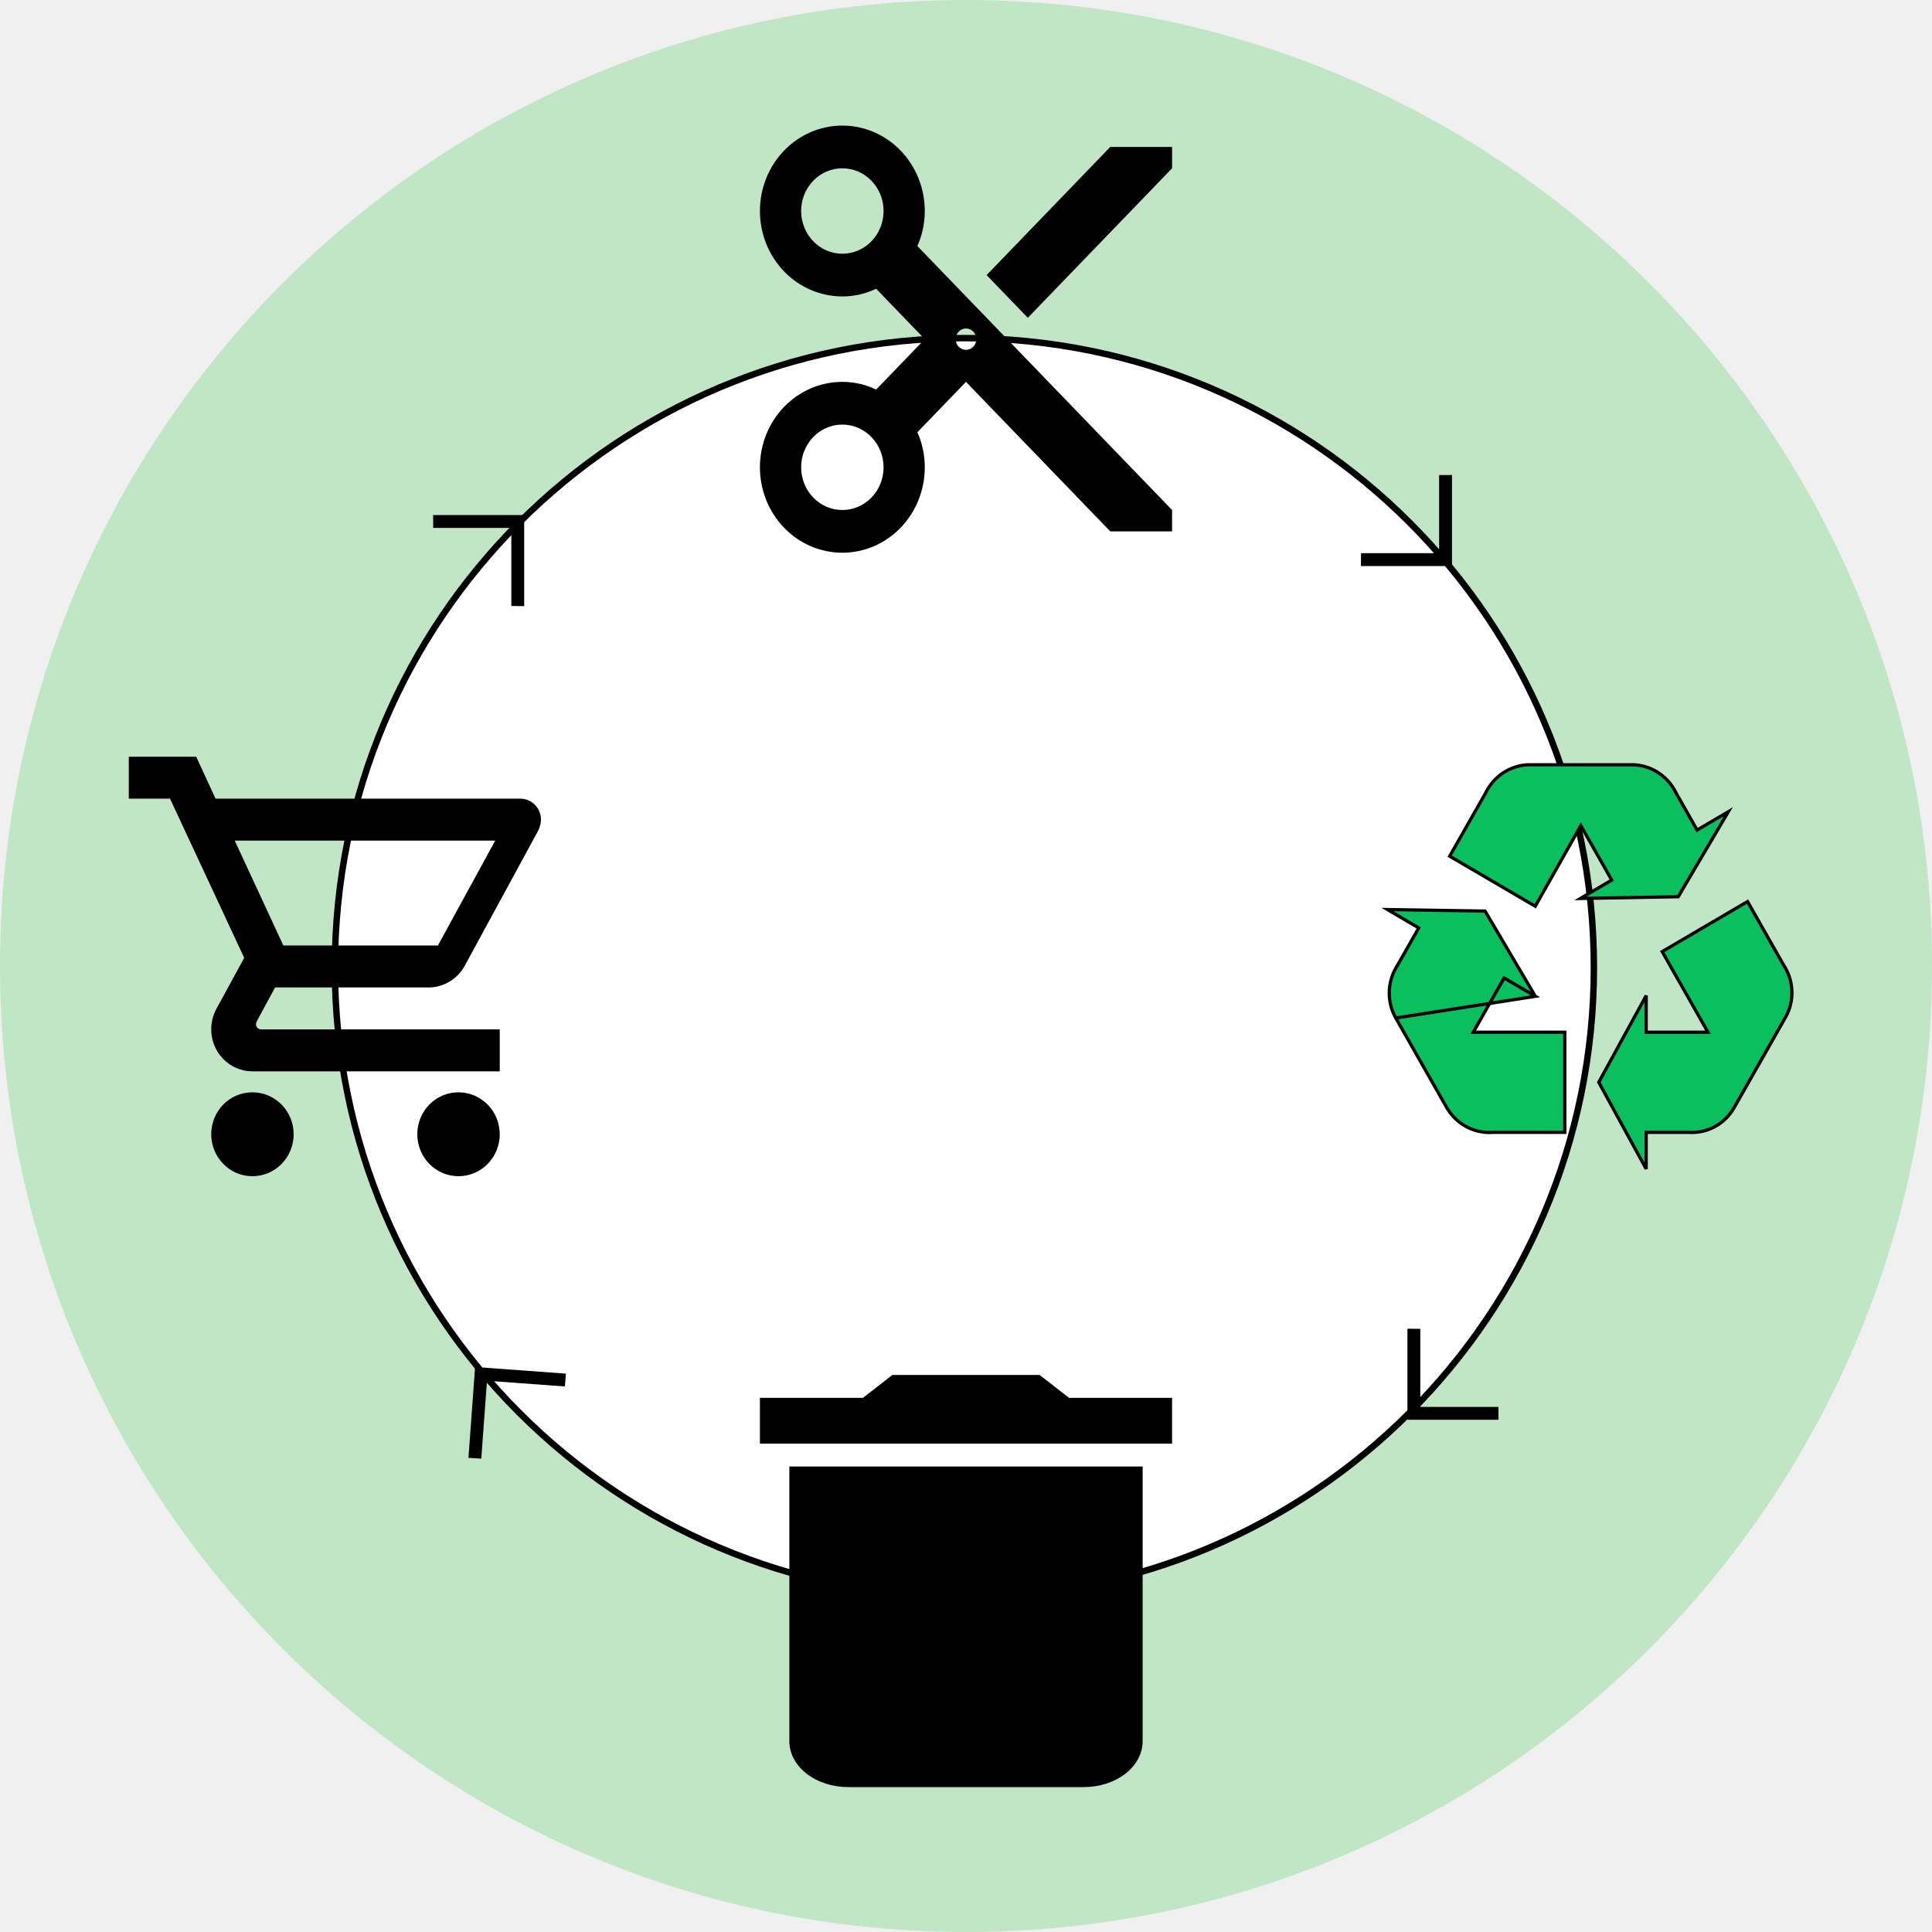
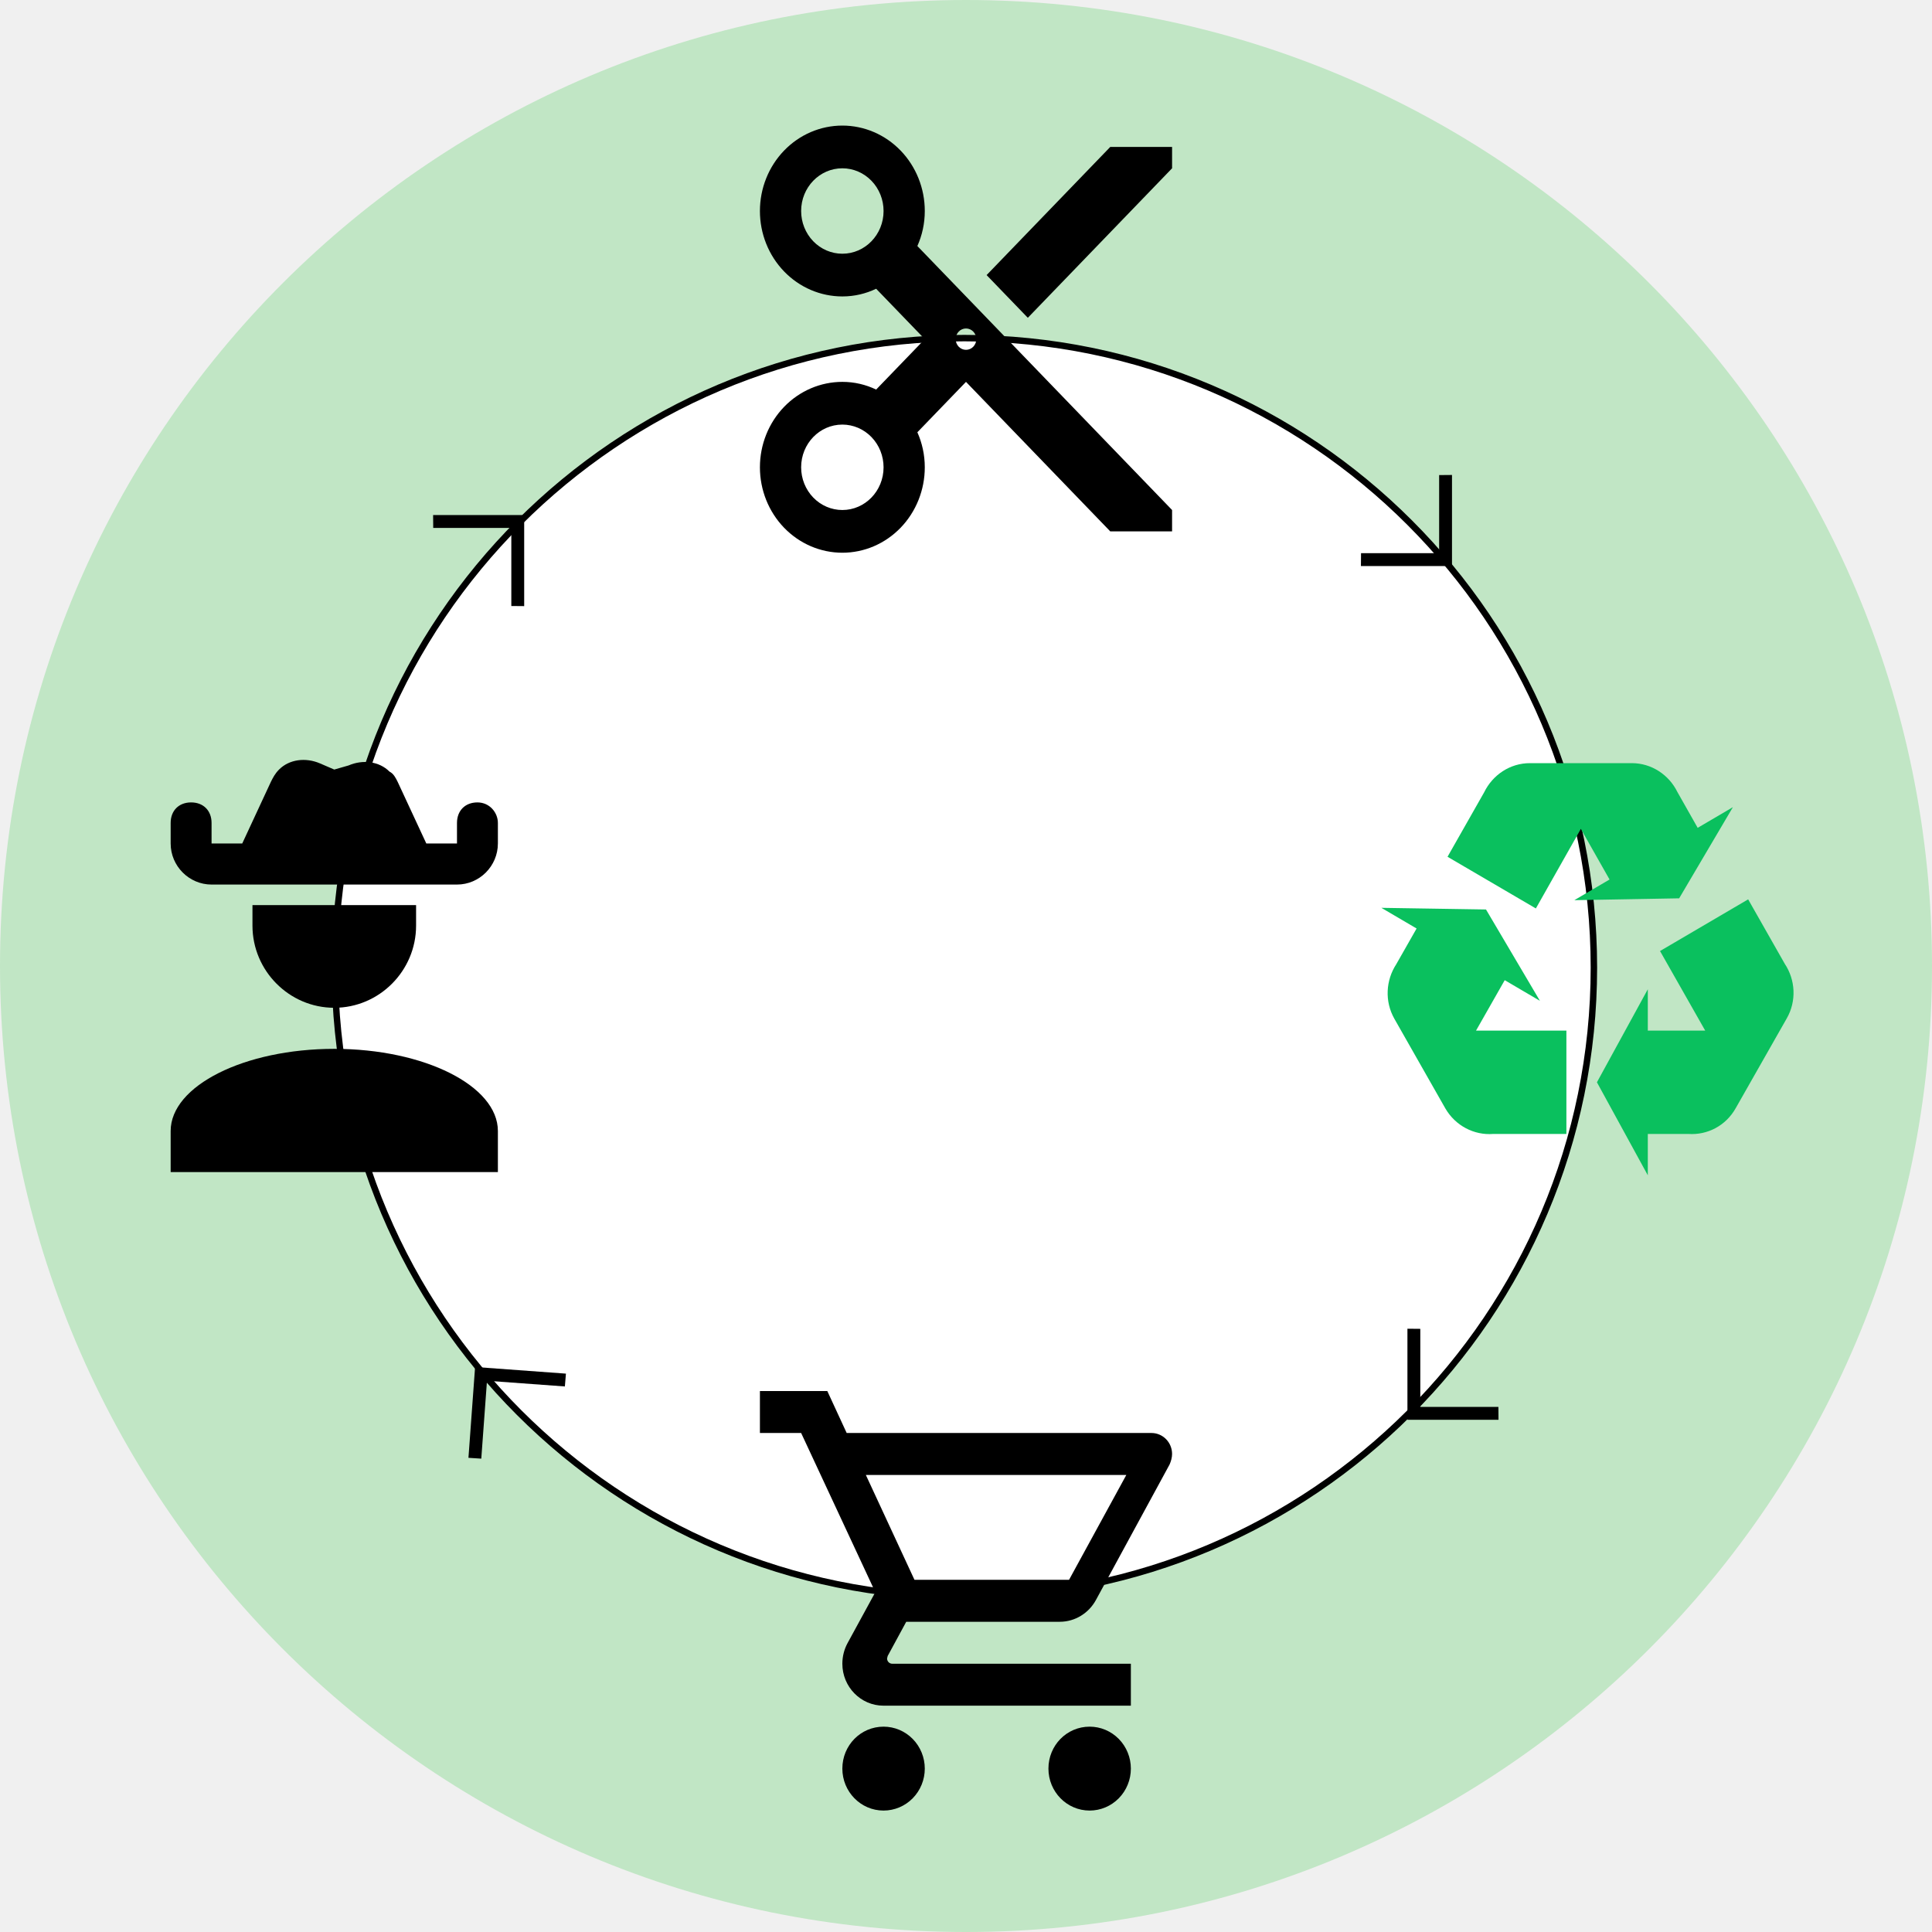
<svg xmlns="http://www.w3.org/2000/svg" viewBox="0 0 600 600" fill="none">
  <g clip-path="url(#clip0_411_1281)">
    <circle cx="300" cy="300" r="300" fill="#C1E6C5" />
    <circle cx="299.5" cy="300.5" r="195.5" fill="white" stroke="black" stroke-width="2" />
-     <path d="M476.828 309.413L467.559 303.971L467.122 303.714L466.871 304.155L457.958 319.818L457.533 320.565H458.393H485.958V351.661H463.702H463.683L463.664 351.663C457.979 352.098 452.347 349.243 449.282 343.953C449.281 343.952 449.281 343.952 449.281 343.951L433.48 316.159L476.828 309.413ZM476.828 309.413L461.202 282.944L430.89 282.465L440.189 287.923L440.614 288.173L440.37 288.601L434.049 299.707L434.041 299.72L434.033 299.733C430.906 304.527 430.48 310.874 433.48 316.159L476.828 309.413ZM554.419 316.091L554.417 316.095L538.615 343.89L538.613 343.893C535.612 349.241 530.045 352.035 524.417 351.663L524.401 351.661H524.384H511.742H511.242V352.161V363.044L496.51 336.113L511.242 309.182V320.065V320.565H511.742H529.568H530.427L530.002 319.818L516.213 295.533L542.721 279.991L553.848 299.578L553.857 299.593L553.867 299.608C557.053 304.4 557.48 310.808 554.419 316.091ZM520.459 246.144L520.466 246.157L520.473 246.169L526.794 257.339L527.044 257.781L527.482 257.523L536.754 252.081L521.188 278.487L490.82 279.026L500.112 273.572L500.537 273.322L500.294 272.894L491.381 257.167L490.946 256.398L490.511 257.167L476.791 281.44L450.222 265.897L461.356 246.298L461.364 246.284L461.371 246.27C463.885 241.101 469.092 237.5 475.144 237.5H506.749C512.741 237.5 517.946 241.04 520.459 246.144Z" fill="#0AC05E" stroke="black" />
-     <path d="M364 434.111H332L322.857 427H277.143L268 434.111H236V448.333H364M245.143 540.778C245.143 544.55 247.069 548.167 250.499 550.834C253.928 553.502 258.579 555 263.429 555H336.571C341.421 555 346.072 553.502 349.501 550.834C352.931 548.167 354.857 544.55 354.857 540.778V455.444H245.143V540.778Z" fill="black" />
+     <path d="M554.852 316.342L539.049 344.137C535.952 349.658 530.2 352.547 524.384 352.161H511.742V365L495.94 336.113L511.742 307.227V320.065H529.568L515.535 295.351L542.905 279.303L554.283 299.331C557.57 304.274 558.012 310.886 554.852 316.342ZM475.144 237H506.749C512.943 237 518.316 240.659 520.908 245.923L527.229 257.092L538.164 250.673L521.477 278.982L488.923 279.56L499.859 273.14L490.946 257.413L476.977 282.127L449.543 266.079L460.921 246.051C463.513 240.723 468.886 237 475.144 237ZM448.848 344.202L433.045 316.406C429.948 310.95 430.391 304.402 433.614 299.459L439.935 288.354L429 281.935L461.49 282.448L478.241 310.821L467.305 304.402L458.393 320.065H486.458V352.161H463.702C457.824 352.611 452.009 349.658 448.848 344.202Z" fill="#0AC05E" />
    <path d="M344.8 45.633L306.4 85.429L319.2 98.695L364 52.266V45.633M300 108.644C299.151 108.644 298.337 108.294 297.737 107.672C297.137 107.05 296.8 106.207 296.8 105.327C296.8 104.448 297.137 103.604 297.737 102.982C298.337 102.36 299.151 102.011 300 102.011C300.849 102.011 301.663 102.36 302.263 102.982C302.863 103.604 303.2 104.448 303.2 105.327C303.2 106.207 302.863 107.05 302.263 107.672C301.663 108.294 300.849 108.644 300 108.644ZM261.6 158.389C258.205 158.389 254.949 156.991 252.549 154.504C250.149 152.016 248.8 148.642 248.8 145.124C248.8 137.761 254.56 131.858 261.6 131.858C264.995 131.858 268.251 133.256 270.651 135.744C273.051 138.231 274.4 141.605 274.4 145.124C274.4 152.486 268.64 158.389 261.6 158.389ZM261.6 78.796C258.205 78.796 254.949 77.399 252.549 74.911C250.149 72.423 248.8 69.049 248.8 65.531C248.8 58.169 254.56 52.266 261.6 52.266C264.995 52.266 268.251 53.663 270.651 56.151C273.051 58.639 274.4 62.013 274.4 65.531C274.4 72.893 268.64 78.796 261.6 78.796ZM284.896 76.409C286.368 73.092 287.2 69.444 287.2 65.531C287.2 58.495 284.503 51.746 279.702 46.771C274.901 41.795 268.39 39 261.6 39C254.81 39 248.299 41.795 243.498 46.771C238.697 51.746 236 58.495 236 65.531C236 72.567 238.697 79.316 243.498 84.291C248.299 89.267 254.81 92.062 261.6 92.062C265.376 92.062 268.896 91.2 272.096 89.674L287.2 105.327L272.096 120.981C268.896 119.455 265.376 118.593 261.6 118.593C254.81 118.593 248.299 121.388 243.498 126.363C238.697 131.339 236 138.087 236 145.124C236 152.16 238.697 158.908 243.498 163.884C248.299 168.859 254.81 171.655 261.6 171.655C268.39 171.655 274.901 168.859 279.702 163.884C284.503 158.908 287.2 152.16 287.2 145.124C287.2 141.21 286.368 137.562 284.896 134.246L300 118.593L344.8 165.022H364V158.389L284.896 76.409Z" fill="black" />
-     <path d="M142.4 339.229C145.795 339.229 149.05 340.601 151.451 343.045C153.851 345.488 155.2 348.802 155.2 352.257C155.2 355.713 153.851 359.026 151.451 361.47C149.05 363.913 145.795 365.286 142.4 365.286C135.296 365.286 129.6 359.423 129.6 352.257C129.6 345.026 135.296 339.229 142.4 339.229ZM40 235H60.928L66.944 248.029H161.6C163.297 248.029 164.925 248.715 166.125 249.937C167.326 251.158 168 252.815 168 254.543C168 255.65 167.68 256.758 167.232 257.8L144.32 299.947C142.144 303.921 137.92 306.657 133.12 306.657H85.44L79.68 317.275L79.488 318.057C79.488 318.489 79.657 318.903 79.957 319.209C80.257 319.514 80.664 319.686 81.088 319.686H155.2V332.714H78.4C71.296 332.714 65.6 326.851 65.6 319.686C65.6 317.406 66.176 315.256 67.136 313.432L75.84 297.472L52.8 248.029H40V235ZM78.4 339.229C81.795 339.229 85.05 340.601 87.451 343.045C89.851 345.488 91.2 348.802 91.2 352.257C91.2 355.713 89.851 359.026 87.451 361.47C85.05 363.913 81.795 365.286 78.4 365.286C71.296 365.286 65.6 359.423 65.6 352.257C65.6 345.026 71.296 339.229 78.4 339.229ZM136 293.629L153.792 261.057H72.896L88 293.629H136Z" fill="black" />
+     <path d="M338.4 536.229C341.795 536.229 345.051 537.601 347.451 540.045C349.851 542.488 351.2 545.802 351.2 549.257C351.2 552.713 349.851 556.026 347.451 558.47C345.051 560.913 341.795 562.286 338.4 562.286C331.296 562.286 325.6 556.423 325.6 549.257C325.6 542.026 331.296 536.229 338.4 536.229ZM236 432H256.928L262.944 445.029H357.6C359.297 445.029 360.925 445.715 362.125 446.937C363.326 448.158 364 449.815 364 451.543C364 452.65 363.68 453.758 363.232 454.8L340.32 496.947C338.144 500.921 333.92 503.657 329.12 503.657H281.44L275.68 514.275L275.488 515.057C275.488 515.489 275.657 515.903 275.957 516.209C276.257 516.514 276.664 516.686 277.088 516.686H351.2V529.714H274.4C267.296 529.714 261.6 523.851 261.6 516.686C261.6 514.406 262.176 512.256 263.136 510.432L271.84 494.472L248.8 445.029H236V432ZM274.4 536.229C277.795 536.229 281.05 537.601 283.451 540.045C285.851 542.488 287.2 545.802 287.2 549.257C287.2 552.713 285.851 556.026 283.451 558.47C281.05 560.913 277.795 562.286 274.4 562.286C267.296 562.286 261.6 556.423 261.6 549.257C261.6 542.026 267.296 536.229 274.4 536.229ZM332 490.629L349.792 458.057H268.896L284 490.629H332Z" fill="black" />
    <g clip-path="url(#clip1_411_1281)">
      <path d="M162.79 188.235L158.795 188.2L158.795 163.946L134.541 163.946L134.506 159.951L162.79 159.951L162.79 188.235Z" fill="black" />
    </g>
    <g clip-path="url(#clip2_411_1281)">
      <path d="M422.647 175.79L422.682 171.795L446.936 171.795L446.936 147.541L450.931 147.506L450.931 175.79L422.647 175.79Z" fill="black" />
    </g>
    <g clip-path="url(#clip3_411_1281)">
      <path d="M437.092 412.647L441.087 412.683L441.087 436.936L465.341 436.936L465.376 440.931L437.092 440.931L437.092 412.647Z" fill="black" />
    </g>
    <g clip-path="url(#clip4_411_1281)">
      <path d="M175.754 426.594L175.427 430.576L151.238 428.806L149.468 452.995L145.481 452.739L147.545 424.53L175.754 426.594Z" fill="black" />
    </g>
+     <path d="M154.624 364H53V351.244C53 337.212 75.865 325.732 103.812 325.732C131.759 325.732 154.624 337.212 154.624 351.244M78.406 281.085H129.218V287.463C129.218 301.495 117.785 312.975 103.812 312.975C89.839 312.975 78.406 301.495 78.406 287.463M148.273 249.195C144.462 249.195 141.921 251.746 141.921 255.573V261.951H132.394L123.502 242.817C122.867 241.541 122.232 240.265 120.961 239.628C117.785 236.438 112.704 235.801 108.258 237.714L103.812 238.99L99.366 237.076C94.92 235.163 89.839 235.801 86.663 238.99C85.393 240.265 84.758 241.541 84.122 242.817L75.23 261.951H65.703V255.573C65.703 251.746 63.162 249.195 59.352 249.195C55.541 249.195 53 251.746 53 255.573V261.951C53 268.967 58.716 274.707 65.703 274.707H141.921C148.908 274.707 154.624 268.967 154.624 261.951V255.573C154.624 252.384 152.084 249.195 148.273 249.195Z" fill="black" />
  </g>
  <defs>
    <clipPath id="clip0_411_1281">
      <rect width="600" height="600" fill="white" />
    </clipPath>
    <clipPath id="clip1_411_1281">
      <rect width="48" height="48" fill="white" transform="translate(121 167.941) rotate(-45)" />
    </clipPath>
    <clipPath id="clip2_411_1281">
      <rect width="48" height="48" fill="white" transform="translate(442.941 134) rotate(45)" />
    </clipPath>
    <clipPath id="clip3_411_1281">
      <rect width="48" height="48" fill="white" transform="translate(478.882 432.941) rotate(135)" />
    </clipPath>
    <clipPath id="clip4_411_1281">
      <rect width="48" height="48" fill="white" transform="translate(152.465 466.792) rotate(-130.816)" />
    </clipPath>
  </defs>
</svg>
